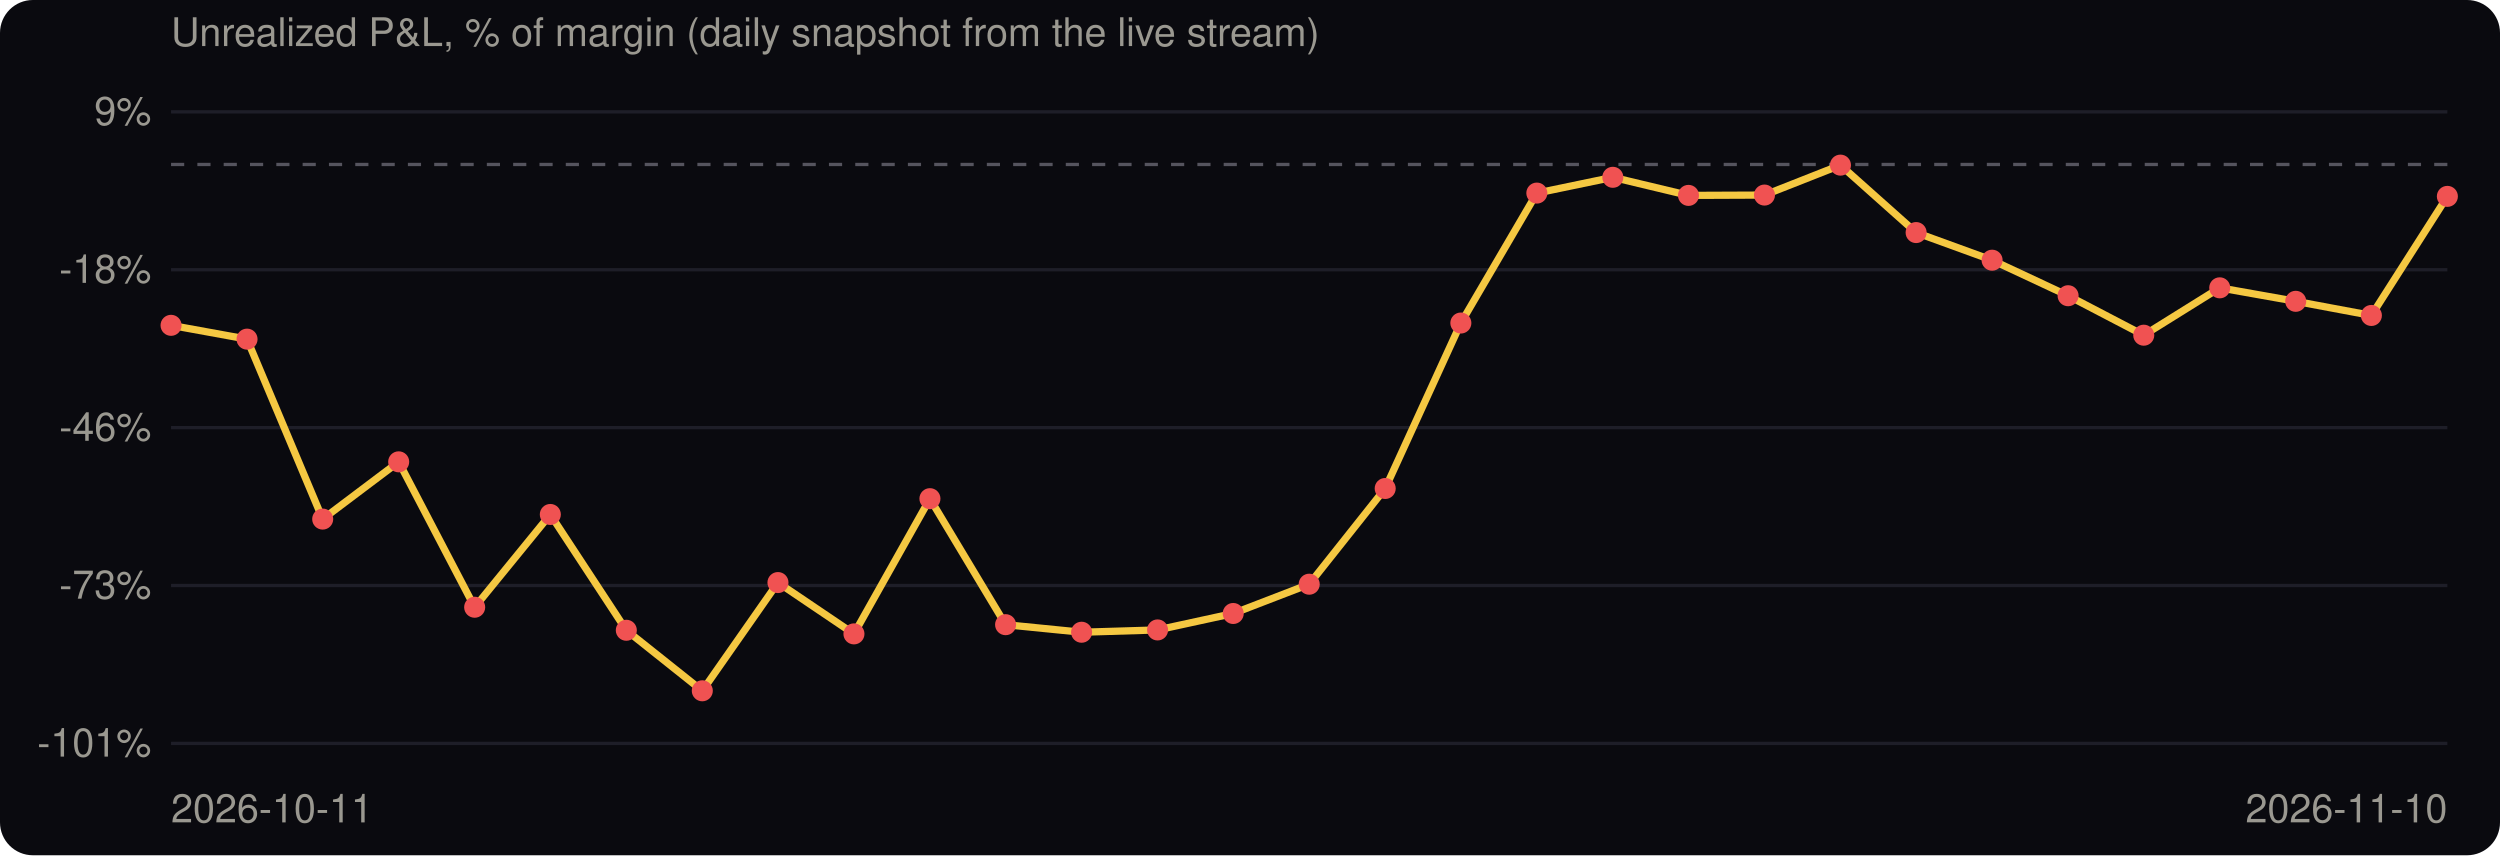
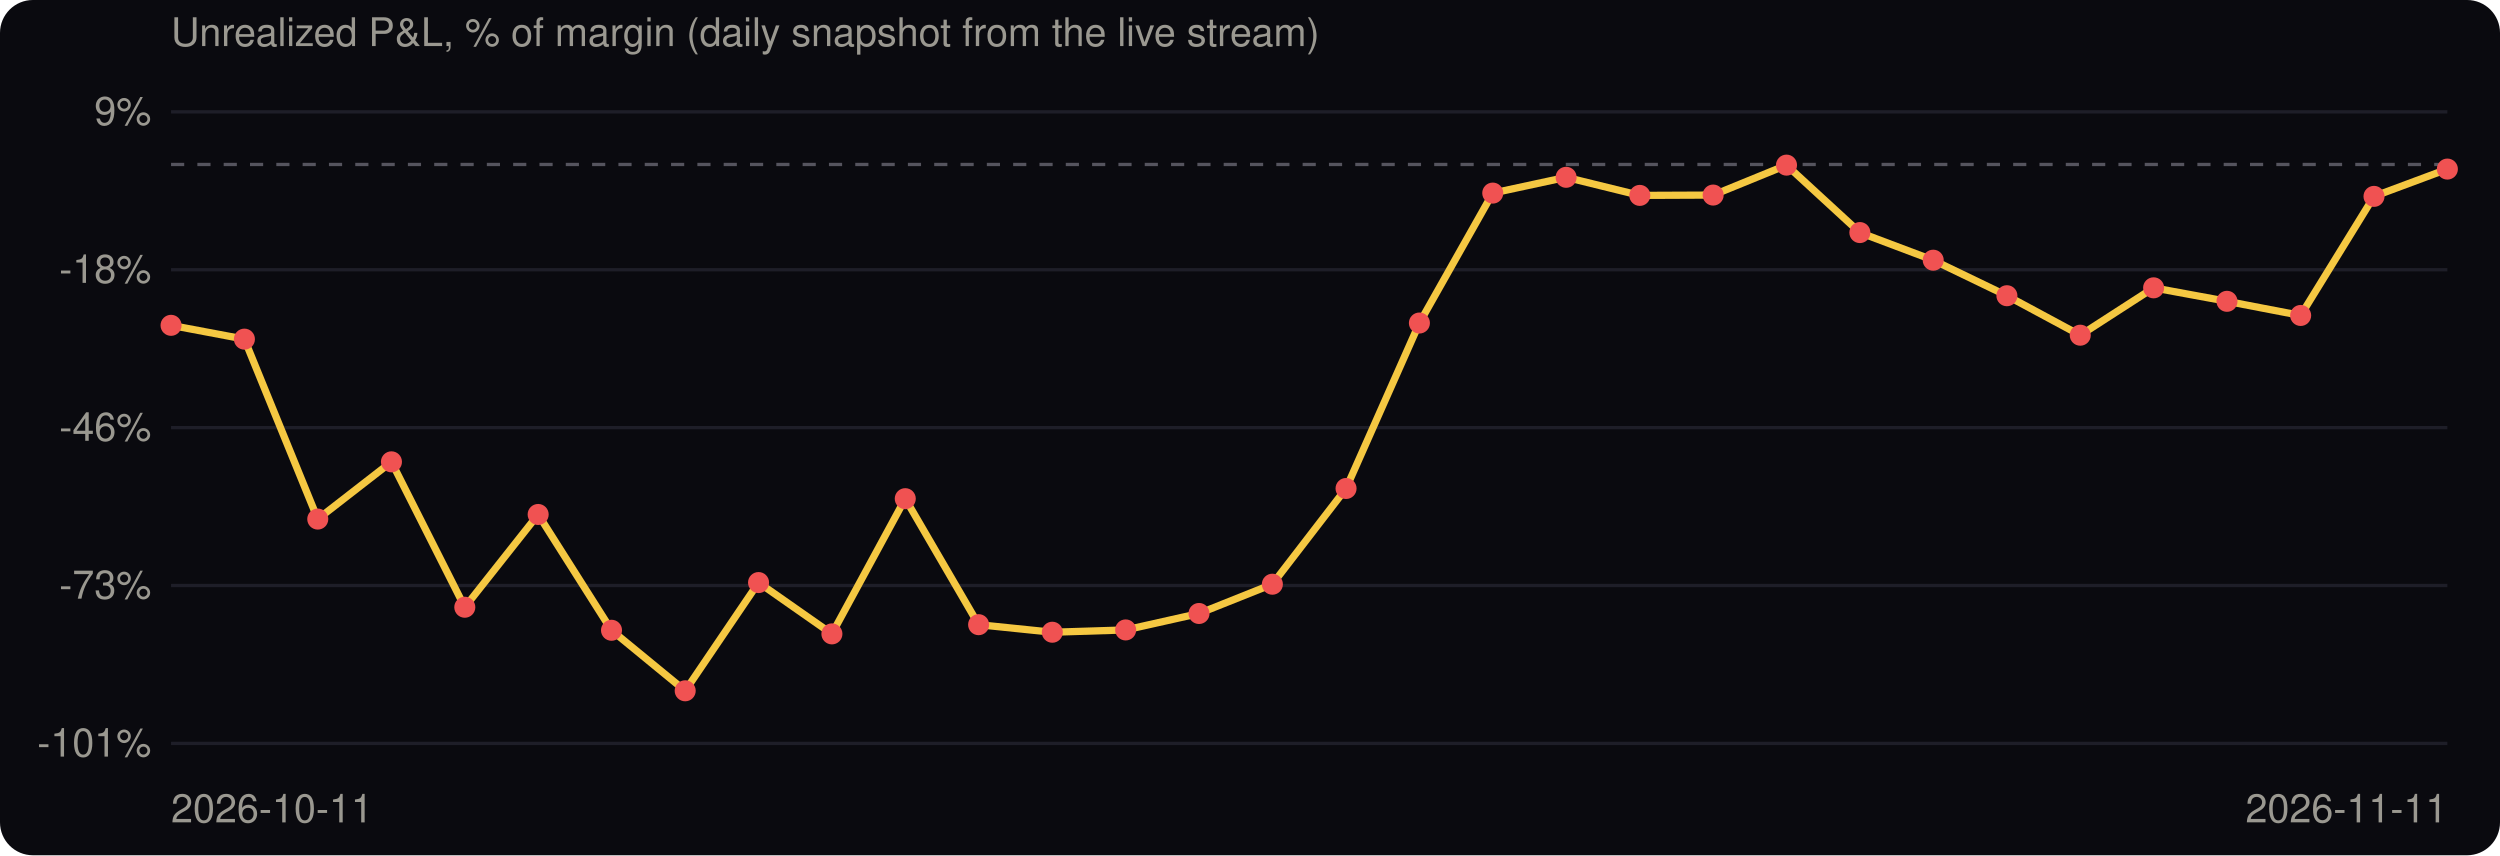
<svg xmlns="http://www.w3.org/2000/svg" viewBox="0 0 760 260" width="760" height="260" font-family="Helvetica, Arial, sans-serif" font-size="12">
  <rect width="760" height="260" rx="10" fill="#0A0A0F" />
  <text x="52" y="14" fill="#9A9890">Unrealized P&amp;L, % of margin (daily snapshot from the live stream)</text>
  <line x1="52" x2="744" y1="226.0" y2="226.0" stroke="#1E1E28" />
  <text x="46" y="230.0" fill="#9A9890" text-anchor="end">-101%</text>
  <line x1="52" x2="744" y1="178.0" y2="178.0" stroke="#1E1E28" />
  <text x="46" y="182.0" fill="#9A9890" text-anchor="end">-73%</text>
  <line x1="52" x2="744" y1="130.0" y2="130.0" stroke="#1E1E28" />
  <text x="46" y="134.0" fill="#9A9890" text-anchor="end">-46%</text>
  <line x1="52" x2="744" y1="82.0" y2="82.0" stroke="#1E1E28" />
  <text x="46" y="86.0" fill="#9A9890" text-anchor="end">-18%</text>
  <line x1="52" x2="744" y1="34.0" y2="34.0" stroke="#1E1E28" />
  <text x="46" y="38.0" fill="#9A9890" text-anchor="end">9%</text>
  <line x1="52" x2="744" y1="50.0" y2="50.0" stroke="#55545E" stroke-dasharray="4 4" />
-   <path d="M52.0,98.9 L75.1,103.1 L98.1,157.8 L121.2,140.4 L144.3,184.6 L167.3,156.4 L190.4,191.6 L213.5,210.0 L236.5,177.1 L259.6,192.7 L282.7,151.6 L305.7,189.9 L328.8,192.2 L351.9,191.5 L374.9,186.5 L398.0,177.6 L421.1,148.5 L444.1,98.2 L467.2,58.7 L490.3,53.9 L513.3,59.4 L536.4,59.3 L559.5,50.2 L582.5,70.7 L605.6,79.1 L628.7,89.9 L651.7,101.9 L674.8,87.5 L697.9,91.6 L720.9,95.9 L744.0,59.7" fill="none" stroke="#F5C842" stroke-width="2.2" />
+   <path d="M52.0,98.9 L74.3,103.1 L96.6,157.8 L119.0,140.4 L141.3,184.6 L163.6,156.4 L185.9,191.6 L208.3,210.0 L230.6,177.1 L252.9,192.7 L275.2,151.6 L297.5,189.9 L319.9,192.2 L342.2,191.5 L364.5,186.5 L386.8,177.6 L409.2,148.5 L431.5,98.2 L453.8,58.7 L476.1,53.9 L498.5,59.4 L520.8,59.3 L543.1,50.2 L565.4,70.7 L587.7,79.1 L610.1,89.9 L632.4,101.9 L654.7,87.5 L677.0,91.6 L699.4,95.9 L721.7,59.7 L744.0,51.4" fill="none" stroke="#F5C842" stroke-width="2.2" />
  <circle cx="52.0" cy="98.9" r="3.2" fill="#f05252" />
-   <circle cx="75.1" cy="103.1" r="3.2" fill="#f05252" />
-   <circle cx="98.1" cy="157.8" r="3.2" fill="#f05252" />
-   <circle cx="121.2" cy="140.4" r="3.2" fill="#f05252" />
-   <circle cx="144.3" cy="184.6" r="3.2" fill="#f05252" />
-   <circle cx="167.3" cy="156.4" r="3.2" fill="#f05252" />
-   <circle cx="190.4" cy="191.6" r="3.2" fill="#f05252" />
-   <circle cx="213.5" cy="210.0" r="3.2" fill="#f05252" />
-   <circle cx="236.5" cy="177.1" r="3.2" fill="#f05252" />
-   <circle cx="259.6" cy="192.7" r="3.2" fill="#f05252" />
-   <circle cx="282.7" cy="151.6" r="3.2" fill="#f05252" />
-   <circle cx="305.7" cy="189.9" r="3.2" fill="#f05252" />
-   <circle cx="328.8" cy="192.2" r="3.2" fill="#f05252" />
-   <circle cx="351.9" cy="191.5" r="3.2" fill="#f05252" />
-   <circle cx="374.9" cy="186.5" r="3.2" fill="#f05252" />
-   <circle cx="398.0" cy="177.6" r="3.2" fill="#f05252" />
-   <circle cx="421.1" cy="148.5" r="3.2" fill="#f05252" />
-   <circle cx="444.1" cy="98.2" r="3.2" fill="#f05252" />
-   <circle cx="467.2" cy="58.7" r="3.2" fill="#f05252" />
-   <circle cx="490.3" cy="53.9" r="3.2" fill="#f05252" />
-   <circle cx="513.3" cy="59.4" r="3.2" fill="#f05252" />
-   <circle cx="536.4" cy="59.3" r="3.2" fill="#f05252" />
-   <circle cx="559.5" cy="50.2" r="3.2" fill="#f05252" />
-   <circle cx="582.5" cy="70.7" r="3.2" fill="#f05252" />
-   <circle cx="605.6" cy="79.1" r="3.2" fill="#f05252" />
-   <circle cx="628.7" cy="89.9" r="3.2" fill="#f05252" />
-   <circle cx="651.7" cy="101.9" r="3.2" fill="#f05252" />
-   <circle cx="674.8" cy="87.5" r="3.2" fill="#f05252" />
-   <circle cx="697.9" cy="91.6" r="3.2" fill="#f05252" />
-   <circle cx="720.9" cy="95.9" r="3.2" fill="#f05252" />
-   <circle cx="744.0" cy="59.7" r="3.2" fill="#f05252" />
+   <circle cx="74.3" cy="103.1" r="3.2" fill="#f05252" />
+   <circle cx="96.6" cy="157.8" r="3.2" fill="#f05252" />
+   <circle cx="119.0" cy="140.4" r="3.2" fill="#f05252" />
+   <circle cx="141.3" cy="184.6" r="3.2" fill="#f05252" />
+   <circle cx="163.6" cy="156.4" r="3.2" fill="#f05252" />
+   <circle cx="185.9" cy="191.6" r="3.2" fill="#f05252" />
+   <circle cx="208.3" cy="210.0" r="3.2" fill="#f05252" />
+   <circle cx="230.6" cy="177.1" r="3.2" fill="#f05252" />
+   <circle cx="252.9" cy="192.7" r="3.2" fill="#f05252" />
+   <circle cx="275.2" cy="151.6" r="3.2" fill="#f05252" />
+   <circle cx="297.5" cy="189.9" r="3.2" fill="#f05252" />
+   <circle cx="319.9" cy="192.2" r="3.2" fill="#f05252" />
+   <circle cx="342.2" cy="191.5" r="3.2" fill="#f05252" />
+   <circle cx="364.5" cy="186.5" r="3.2" fill="#f05252" />
+   <circle cx="386.8" cy="177.6" r="3.2" fill="#f05252" />
+   <circle cx="409.2" cy="148.5" r="3.2" fill="#f05252" />
+   <circle cx="431.5" cy="98.2" r="3.2" fill="#f05252" />
+   <circle cx="453.8" cy="58.7" r="3.2" fill="#f05252" />
+   <circle cx="476.1" cy="53.9" r="3.2" fill="#f05252" />
+   <circle cx="498.5" cy="59.4" r="3.2" fill="#f05252" />
+   <circle cx="520.8" cy="59.3" r="3.2" fill="#f05252" />
+   <circle cx="543.1" cy="50.2" r="3.2" fill="#f05252" />
+   <circle cx="565.4" cy="70.7" r="3.2" fill="#f05252" />
+   <circle cx="587.7" cy="79.1" r="3.2" fill="#f05252" />
+   <circle cx="610.1" cy="89.9" r="3.2" fill="#f05252" />
+   <circle cx="632.4" cy="101.9" r="3.2" fill="#f05252" />
+   <circle cx="654.7" cy="87.5" r="3.2" fill="#f05252" />
+   <circle cx="677.0" cy="91.6" r="3.2" fill="#f05252" />
+   <circle cx="699.4" cy="95.9" r="3.2" fill="#f05252" />
+   <circle cx="721.7" cy="59.7" r="3.2" fill="#f05252" />
+   <circle cx="744.0" cy="51.4" r="3.2" fill="#f05252" />
  <text x="52" y="250" fill="#9A9890">2026-10-11</text>
-   <text x="744" y="250" fill="#9A9890" text-anchor="end">2026-11-10</text>
+   <text x="744" y="250" fill="#9A9890" text-anchor="end">2026-11-11</text>
</svg>
